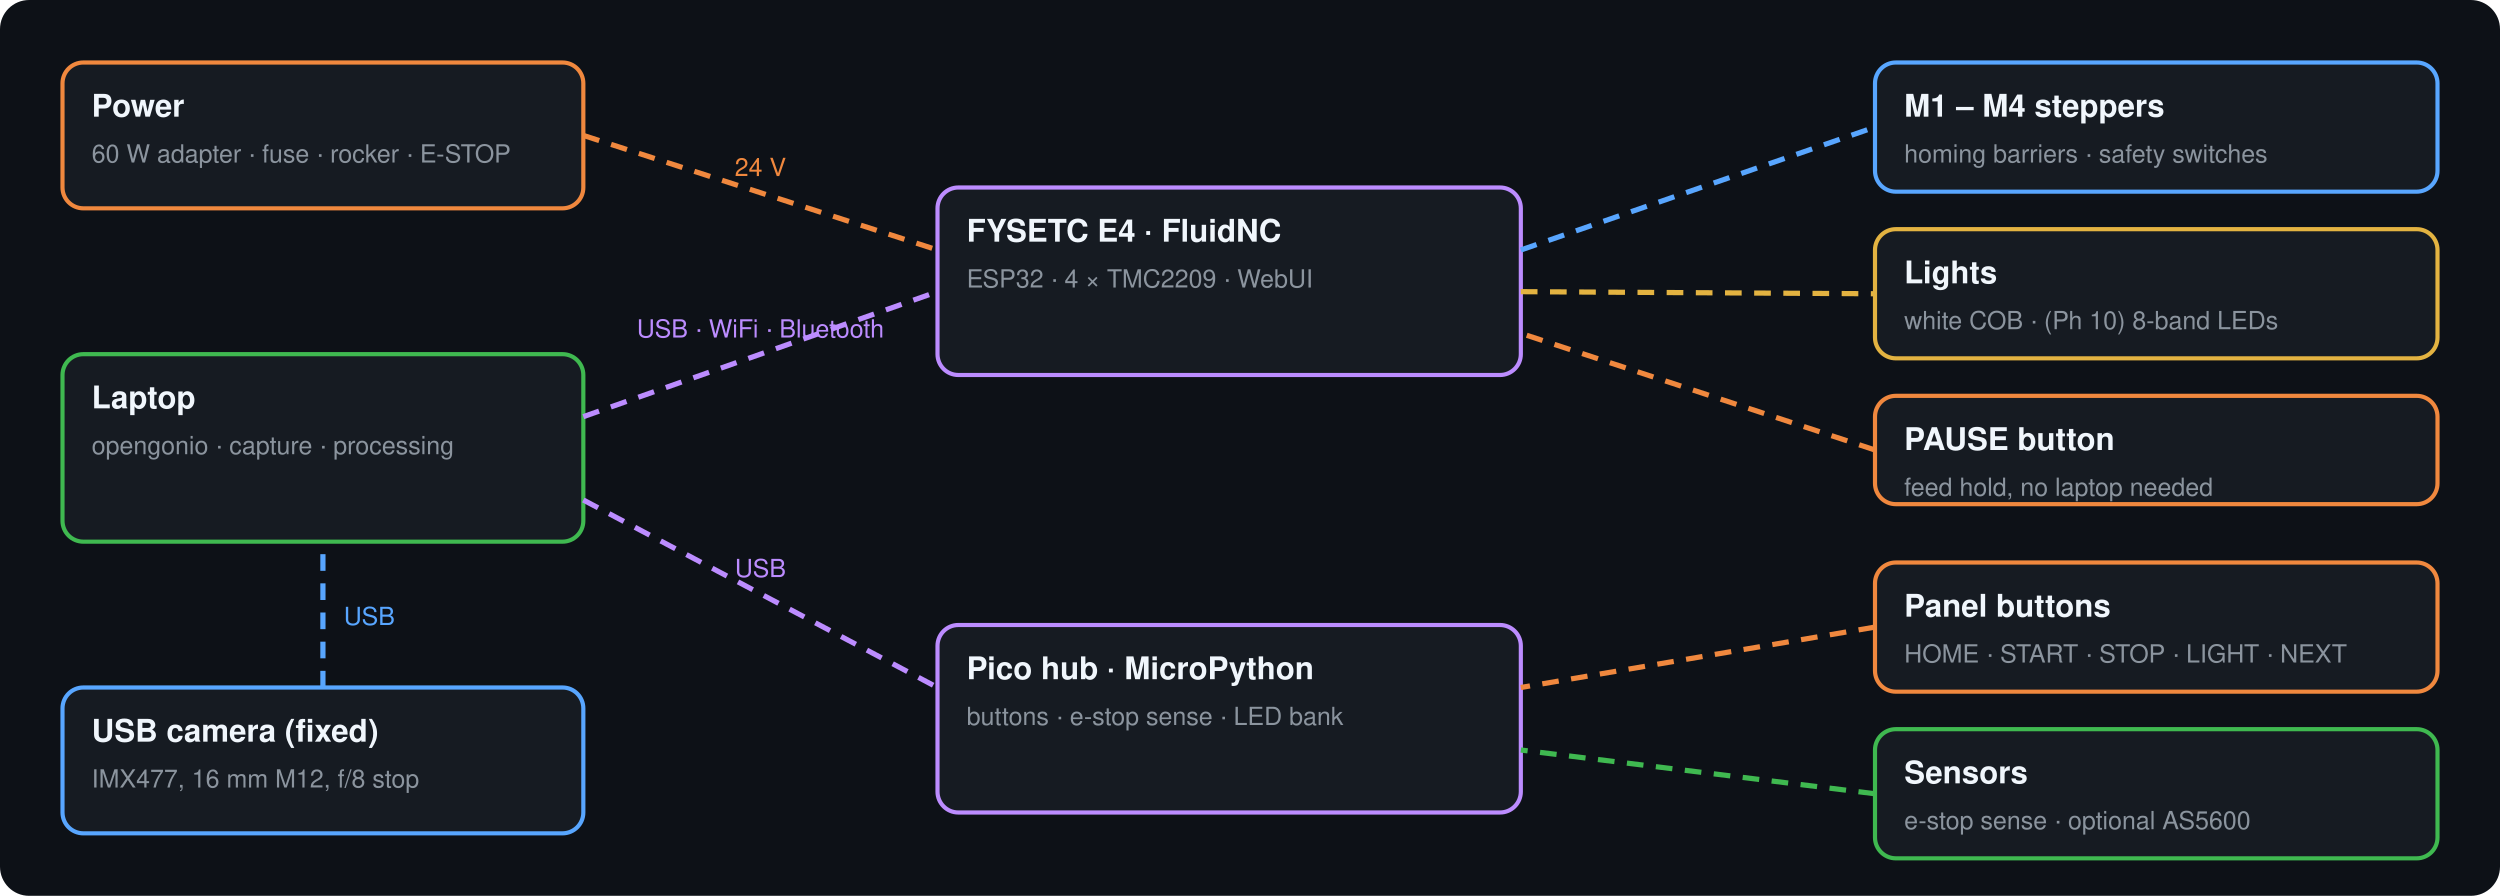
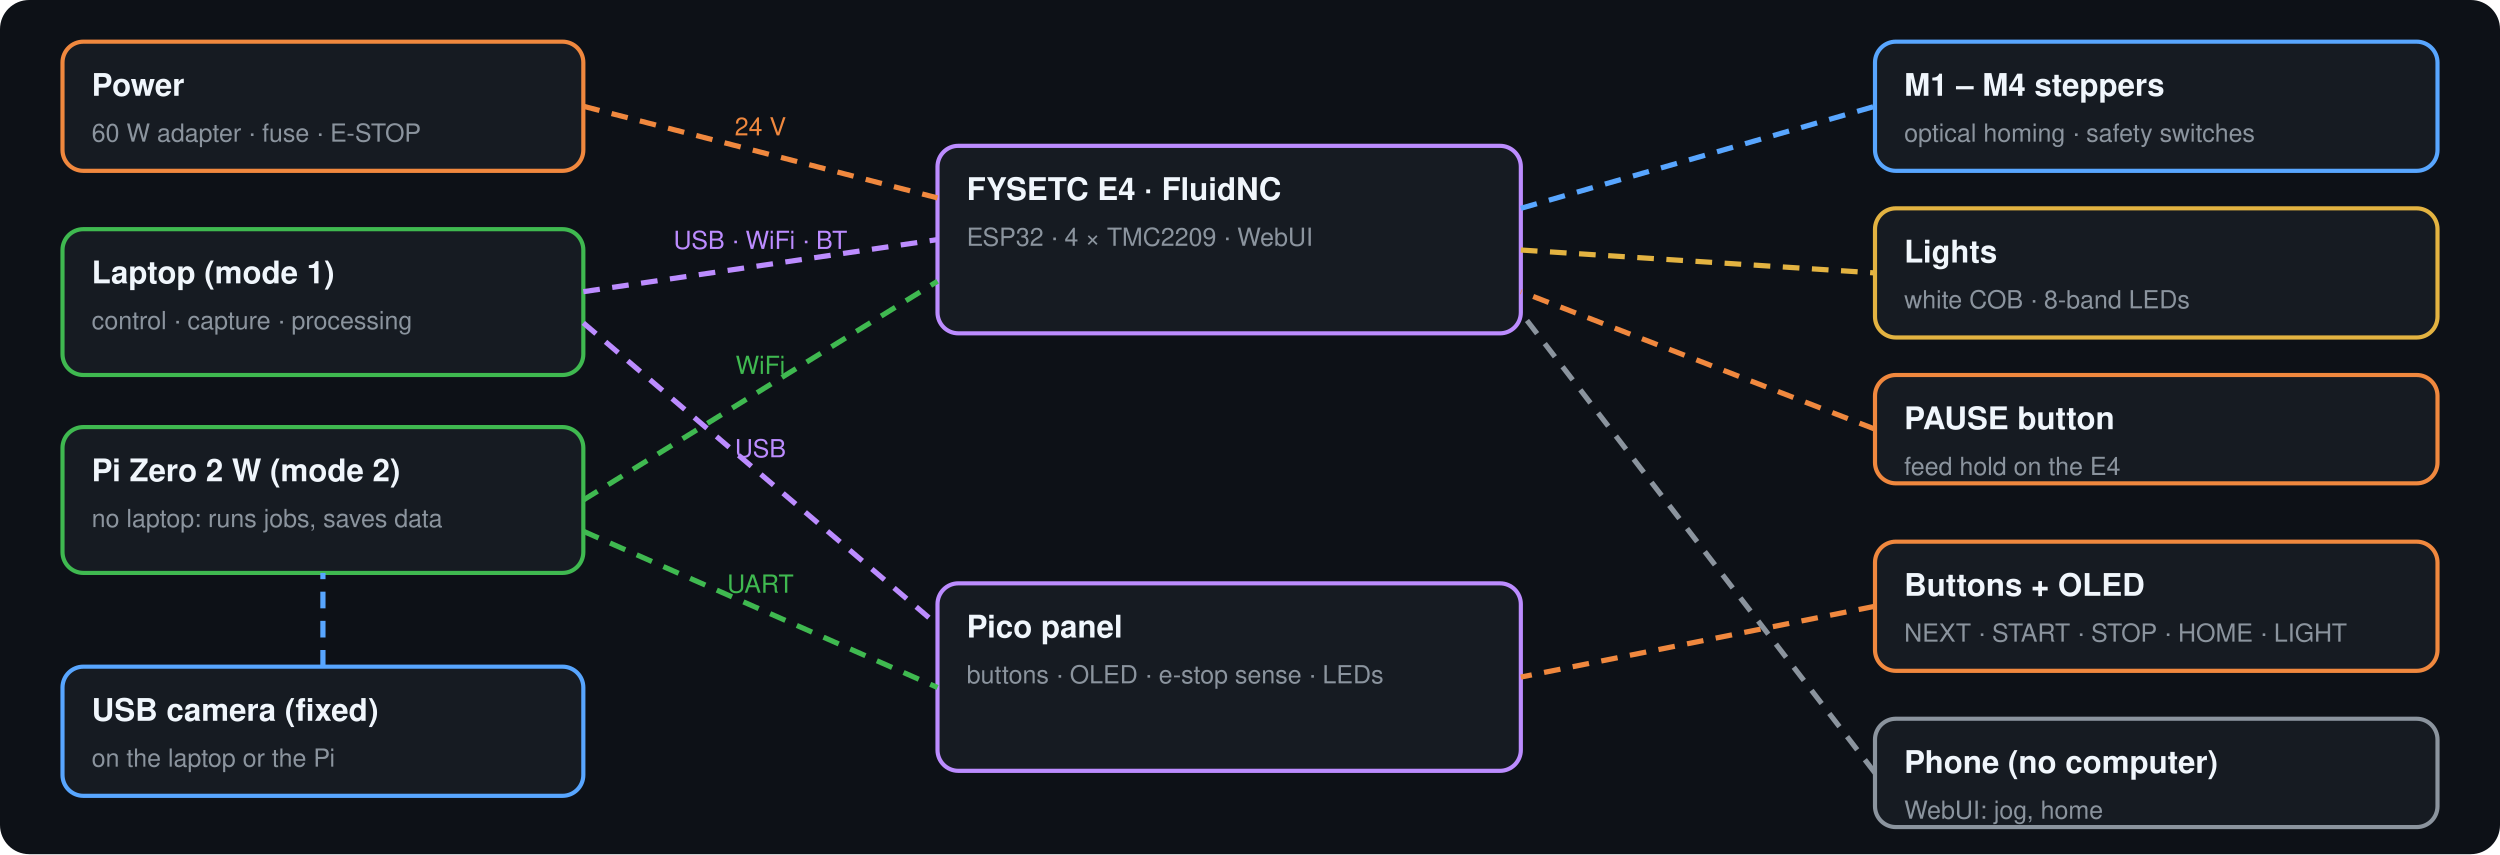
- <svg xmlns="http://www.w3.org/2000/svg" viewBox="0 0 1200 430" font-family="Segoe UI,Helvetica,Arial,sans-serif">
+ <svg xmlns="http://www.w3.org/2000/svg" viewBox="0 0 1200 410" font-family="Segoe UI,Helvetica,Arial,sans-serif">
  <style>.t{fill:#f0f6fc} .m{fill:#8b949e} .b{font-weight:600} </style>
-   <rect width="1200" height="430" rx="14" fill="#0d1117" />
-   <rect x="30" y="30" width="250" height="70" rx="10" fill="#161b22" stroke="#f0883e" stroke-width="2" />
-   <text x="44" y="56" class="t b" font-size="15">Power</text>
-   <text x="44" y="78" class="m" font-size="12">60 W adapter · fuse · rocker · E-STOP</text>
-   <rect x="30" y="170" width="250" height="90" rx="10" fill="#161b22" stroke="#3fb950" stroke-width="2" />
-   <text x="44" y="196" class="t b" font-size="15">Laptop</text>
-   <text x="44" y="218" class="m" font-size="12">opengonio · capture · processing</text>
-   <rect x="30" y="330" width="250" height="70" rx="10" fill="#161b22" stroke="#58a6ff" stroke-width="2" />
-   <text x="44" y="356" class="t b" font-size="15">USB camera (fixed)</text>
-   <text x="44" y="378" class="m" font-size="12">IMX477, 16 mm M12, f/8 stop</text>
-   <rect x="450" y="90" width="280" height="90" rx="10" fill="#161b22" stroke="#bc8cff" stroke-width="2" />
-   <text x="464" y="116" class="t b" font-size="15">FYSETC E4 · FluidNC</text>
-   <text x="464" y="138" class="m" font-size="12">ESP32 · 4 × TMC2209 · WebUI</text>
-   <rect x="450" y="300" width="280" height="90" rx="10" fill="#161b22" stroke="#bc8cff" stroke-width="2" />
-   <text x="464" y="326" class="t b" font-size="15">Pico hub · MicroPython</text>
-   <text x="464" y="348" class="m" font-size="12">buttons · e-stop sense · LED bank</text>
-   <rect x="900" y="30" width="270" height="62" rx="10" fill="#161b22" stroke="#58a6ff" stroke-width="2" />
-   <text x="914" y="56" class="t b" font-size="15">M1 – M4 steppers</text>
-   <text x="914" y="78" class="m" font-size="12">homing barriers · safety switches</text>
-   <rect x="900" y="110" width="270" height="62" rx="10" fill="#161b22" stroke="#e3b341" stroke-width="2" />
-   <text x="914" y="136" class="t b" font-size="15">Lights</text>
-   <text x="914" y="158" class="m" font-size="12">white COB · (Ph 10) 8-band LEDs</text>
-   <rect x="900" y="190" width="270" height="52" rx="10" fill="#161b22" stroke="#f0883e" stroke-width="2" />
-   <text x="914" y="216" class="t b" font-size="15">PAUSE button</text>
-   <text x="914" y="238" class="m" font-size="12">feed hold, no laptop needed</text>
-   <rect x="900" y="270" width="270" height="62" rx="10" fill="#161b22" stroke="#f0883e" stroke-width="2" />
-   <text x="914" y="296" class="t b" font-size="15">Panel buttons</text>
-   <text x="914" y="318" class="m" font-size="12">HOME · START · STOP · LIGHT · NEXT</text>
-   <rect x="900" y="350" width="270" height="62" rx="10" fill="#161b22" stroke="#3fb950" stroke-width="2" />
-   <text x="914" y="376" class="t b" font-size="15">Sensors</text>
-   <text x="914" y="398" class="m" font-size="12">e-stop sense · optional AS5600</text>
-   <line x1="280" y1="65" x2="450" y2="120" stroke="#f0883e" stroke-width="2.5" stroke-dasharray="8 6">
+   <rect width="1200" height="410" rx="14" fill="#0d1117" />
+   <rect x="30" y="20" width="250" height="62" rx="10" fill="#161b22" stroke="#f0883e" stroke-width="2" />
+   <text x="44" y="46" class="t b" font-size="15">Power</text>
+   <text x="44" y="68" class="m" font-size="12">60 W adapter · fuse · E-STOP</text>
+   <rect x="30" y="110" width="250" height="70" rx="10" fill="#161b22" stroke="#3fb950" stroke-width="2" />
+   <text x="44" y="136" class="t b" font-size="15">Laptop (mode 1)</text>
+   <text x="44" y="158" class="m" font-size="12">control · capture · processing</text>
+   <rect x="30" y="205" width="250" height="70" rx="10" fill="#161b22" stroke="#3fb950" stroke-width="2" />
+   <text x="44" y="231" class="t b" font-size="15">Pi Zero 2 W (mode 2)</text>
+   <text x="44" y="253" class="m" font-size="12">no laptop: runs jobs, saves data</text>
+   <rect x="30" y="320" width="250" height="62" rx="10" fill="#161b22" stroke="#58a6ff" stroke-width="2" />
+   <text x="44" y="346" class="t b" font-size="15">USB camera (fixed)</text>
+   <text x="44" y="368" class="m" font-size="12">on the laptop or the Pi</text>
+   <rect x="450" y="70" width="280" height="90" rx="10" fill="#161b22" stroke="#bc8cff" stroke-width="2" />
+   <text x="464" y="96" class="t b" font-size="15">FYSETC E4 · FluidNC</text>
+   <text x="464" y="118" class="m" font-size="12">ESP32 · 4 × TMC2209 · WebUI</text>
+   <rect x="450" y="280" width="280" height="90" rx="10" fill="#161b22" stroke="#bc8cff" stroke-width="2" />
+   <text x="464" y="306" class="t b" font-size="15">Pico panel</text>
+   <text x="464" y="328" class="m" font-size="12">buttons · OLED · e-stop sense · LEDs</text>
+   <rect x="900" y="20" width="270" height="62" rx="10" fill="#161b22" stroke="#58a6ff" stroke-width="2" />
+   <text x="914" y="46" class="t b" font-size="15">M1 – M4 steppers</text>
+   <text x="914" y="68" class="m" font-size="12">optical homing · safety switches</text>
+   <rect x="900" y="100" width="270" height="62" rx="10" fill="#161b22" stroke="#e3b341" stroke-width="2" />
+   <text x="914" y="126" class="t b" font-size="15">Lights</text>
+   <text x="914" y="148" class="m" font-size="12">white COB · 8-band LEDs</text>
+   <rect x="900" y="180" width="270" height="52" rx="10" fill="#161b22" stroke="#f0883e" stroke-width="2" />
+   <text x="914" y="206" class="t b" font-size="15">PAUSE button</text>
+   <text x="914" y="228" class="m" font-size="12">feed hold on the E4</text>
+   <rect x="900" y="260" width="270" height="62" rx="10" fill="#161b22" stroke="#f0883e" stroke-width="2" />
+   <text x="914" y="286" class="t b" font-size="15">Buttons + OLED</text>
+   <text x="914" y="308" class="m" font-size="12">NEXT · START · STOP · HOME · LIGHT</text>
+   <rect x="900" y="345" width="270" height="52" rx="10" fill="#161b22" stroke="#8b949e" stroke-width="2" />
+   <text x="914" y="371" class="t b" font-size="15">Phone (no computer)</text>
+   <text x="914" y="393" class="m" font-size="12">WebUI: jog, home</text>
+   <line x1="280" y1="51" x2="450" y2="95" stroke="#f0883e" stroke-width="2.5" stroke-dasharray="8 6">
    <animate attributeName="stroke-dashoffset" from="0" to="-28" dur="1s" repeatCount="indefinite" />
  </line>
-   <text x="365.0" y="84.5" fill="#f0883e" font-size="12" text-anchor="middle">24 V</text>
-   <line x1="280" y1="200" x2="450" y2="140" stroke="#bc8cff" stroke-width="2.5" stroke-dasharray="8 6">
+   <text x="365.0" y="65.0" fill="#f0883e" font-size="12" text-anchor="middle">24 V</text>
+   <line x1="280" y1="140" x2="450" y2="115" stroke="#bc8cff" stroke-width="2.5" stroke-dasharray="8 6">
    <animate attributeName="stroke-dashoffset" from="0" to="-28" dur="1s" repeatCount="indefinite" />
  </line>
-   <text x="365.0" y="162.0" fill="#bc8cff" font-size="12" text-anchor="middle">USB · WiFi · Bluetooth</text>
-   <line x1="280" y1="240" x2="450" y2="330" stroke="#bc8cff" stroke-width="2.5" stroke-dasharray="8 6">
+   <text x="365.0" y="119.5" fill="#bc8cff" font-size="12" text-anchor="middle">USB · WiFi · BT</text>
+   <line x1="280" y1="240" x2="450" y2="135" stroke="#3fb950" stroke-width="2.5" stroke-dasharray="8 6">
    <animate attributeName="stroke-dashoffset" from="0" to="-28" dur="1s" repeatCount="indefinite" />
  </line>
-   <text x="365.0" y="277.0" fill="#bc8cff" font-size="12" text-anchor="middle">USB</text>
-   <line x1="155" y1="330" x2="155" y2="260" stroke="#58a6ff" stroke-width="2.5" stroke-dasharray="8 6">
+   <text x="365.0" y="179.5" fill="#3fb950" font-size="12" text-anchor="middle">WiFi</text>
+   <line x1="280" y1="155" x2="450" y2="300" stroke="#bc8cff" stroke-width="2.5" stroke-dasharray="8 6">
    <animate attributeName="stroke-dashoffset" from="0" to="-28" dur="1s" repeatCount="indefinite" />
  </line>
-   <text x="165" y="300" fill="#58a6ff" font-size="12">USB</text>
-   <line x1="730" y1="120" x2="900" y2="61" stroke="#58a6ff" stroke-width="2.5" stroke-dasharray="8 6">
+   <text x="365.0" y="219.5" fill="#bc8cff" font-size="12" text-anchor="middle">USB</text>
+   <line x1="280" y1="255" x2="450" y2="330" stroke="#3fb950" stroke-width="2.5" stroke-dasharray="8 6">
    <animate attributeName="stroke-dashoffset" from="0" to="-28" dur="1s" repeatCount="indefinite" />
  </line>
-   <line x1="730" y1="140" x2="900" y2="141" stroke="#e3b341" stroke-width="2.5" stroke-dasharray="8 6">
+   <text x="365.0" y="284.5" fill="#3fb950" font-size="12" text-anchor="middle">UART</text>
+   <line x1="155" y1="320" x2="155" y2="275" stroke="#58a6ff" stroke-width="2.5" stroke-dasharray="8 6">
    <animate attributeName="stroke-dashoffset" from="0" to="-28" dur="1s" repeatCount="indefinite" />
  </line>
-   <line x1="900" y1="216" x2="730" y2="160" stroke="#f0883e" stroke-width="2.5" stroke-dasharray="8 6">
+   <line x1="730" y1="100" x2="900" y2="51" stroke="#58a6ff" stroke-width="2.5" stroke-dasharray="8 6">
    <animate attributeName="stroke-dashoffset" from="0" to="-28" dur="1s" repeatCount="indefinite" />
  </line>
-   <line x1="900" y1="301" x2="730" y2="330" stroke="#f0883e" stroke-width="2.5" stroke-dasharray="8 6">
+   <line x1="730" y1="120" x2="900" y2="131" stroke="#e3b341" stroke-width="2.5" stroke-dasharray="8 6">
    <animate attributeName="stroke-dashoffset" from="0" to="-28" dur="1s" repeatCount="indefinite" />
  </line>
-   <line x1="900" y1="381" x2="730" y2="360" stroke="#3fb950" stroke-width="2.5" stroke-dasharray="8 6">
+   <line x1="900" y1="206" x2="730" y2="140" stroke="#f0883e" stroke-width="2.5" stroke-dasharray="8 6">
+     <animate attributeName="stroke-dashoffset" from="0" to="-28" dur="1s" repeatCount="indefinite" />
+   </line>
+   <line x1="900" y1="291" x2="730" y2="325" stroke="#f0883e" stroke-width="2.5" stroke-dasharray="8 6">
+     <animate attributeName="stroke-dashoffset" from="0" to="-28" dur="1s" repeatCount="indefinite" />
+   </line>
+   <line x1="900" y1="371" x2="730" y2="150" stroke="#8b949e" stroke-width="2.5" stroke-dasharray="8 6">
    <animate attributeName="stroke-dashoffset" from="0" to="-28" dur="1s" repeatCount="indefinite" />
  </line>
</svg>
